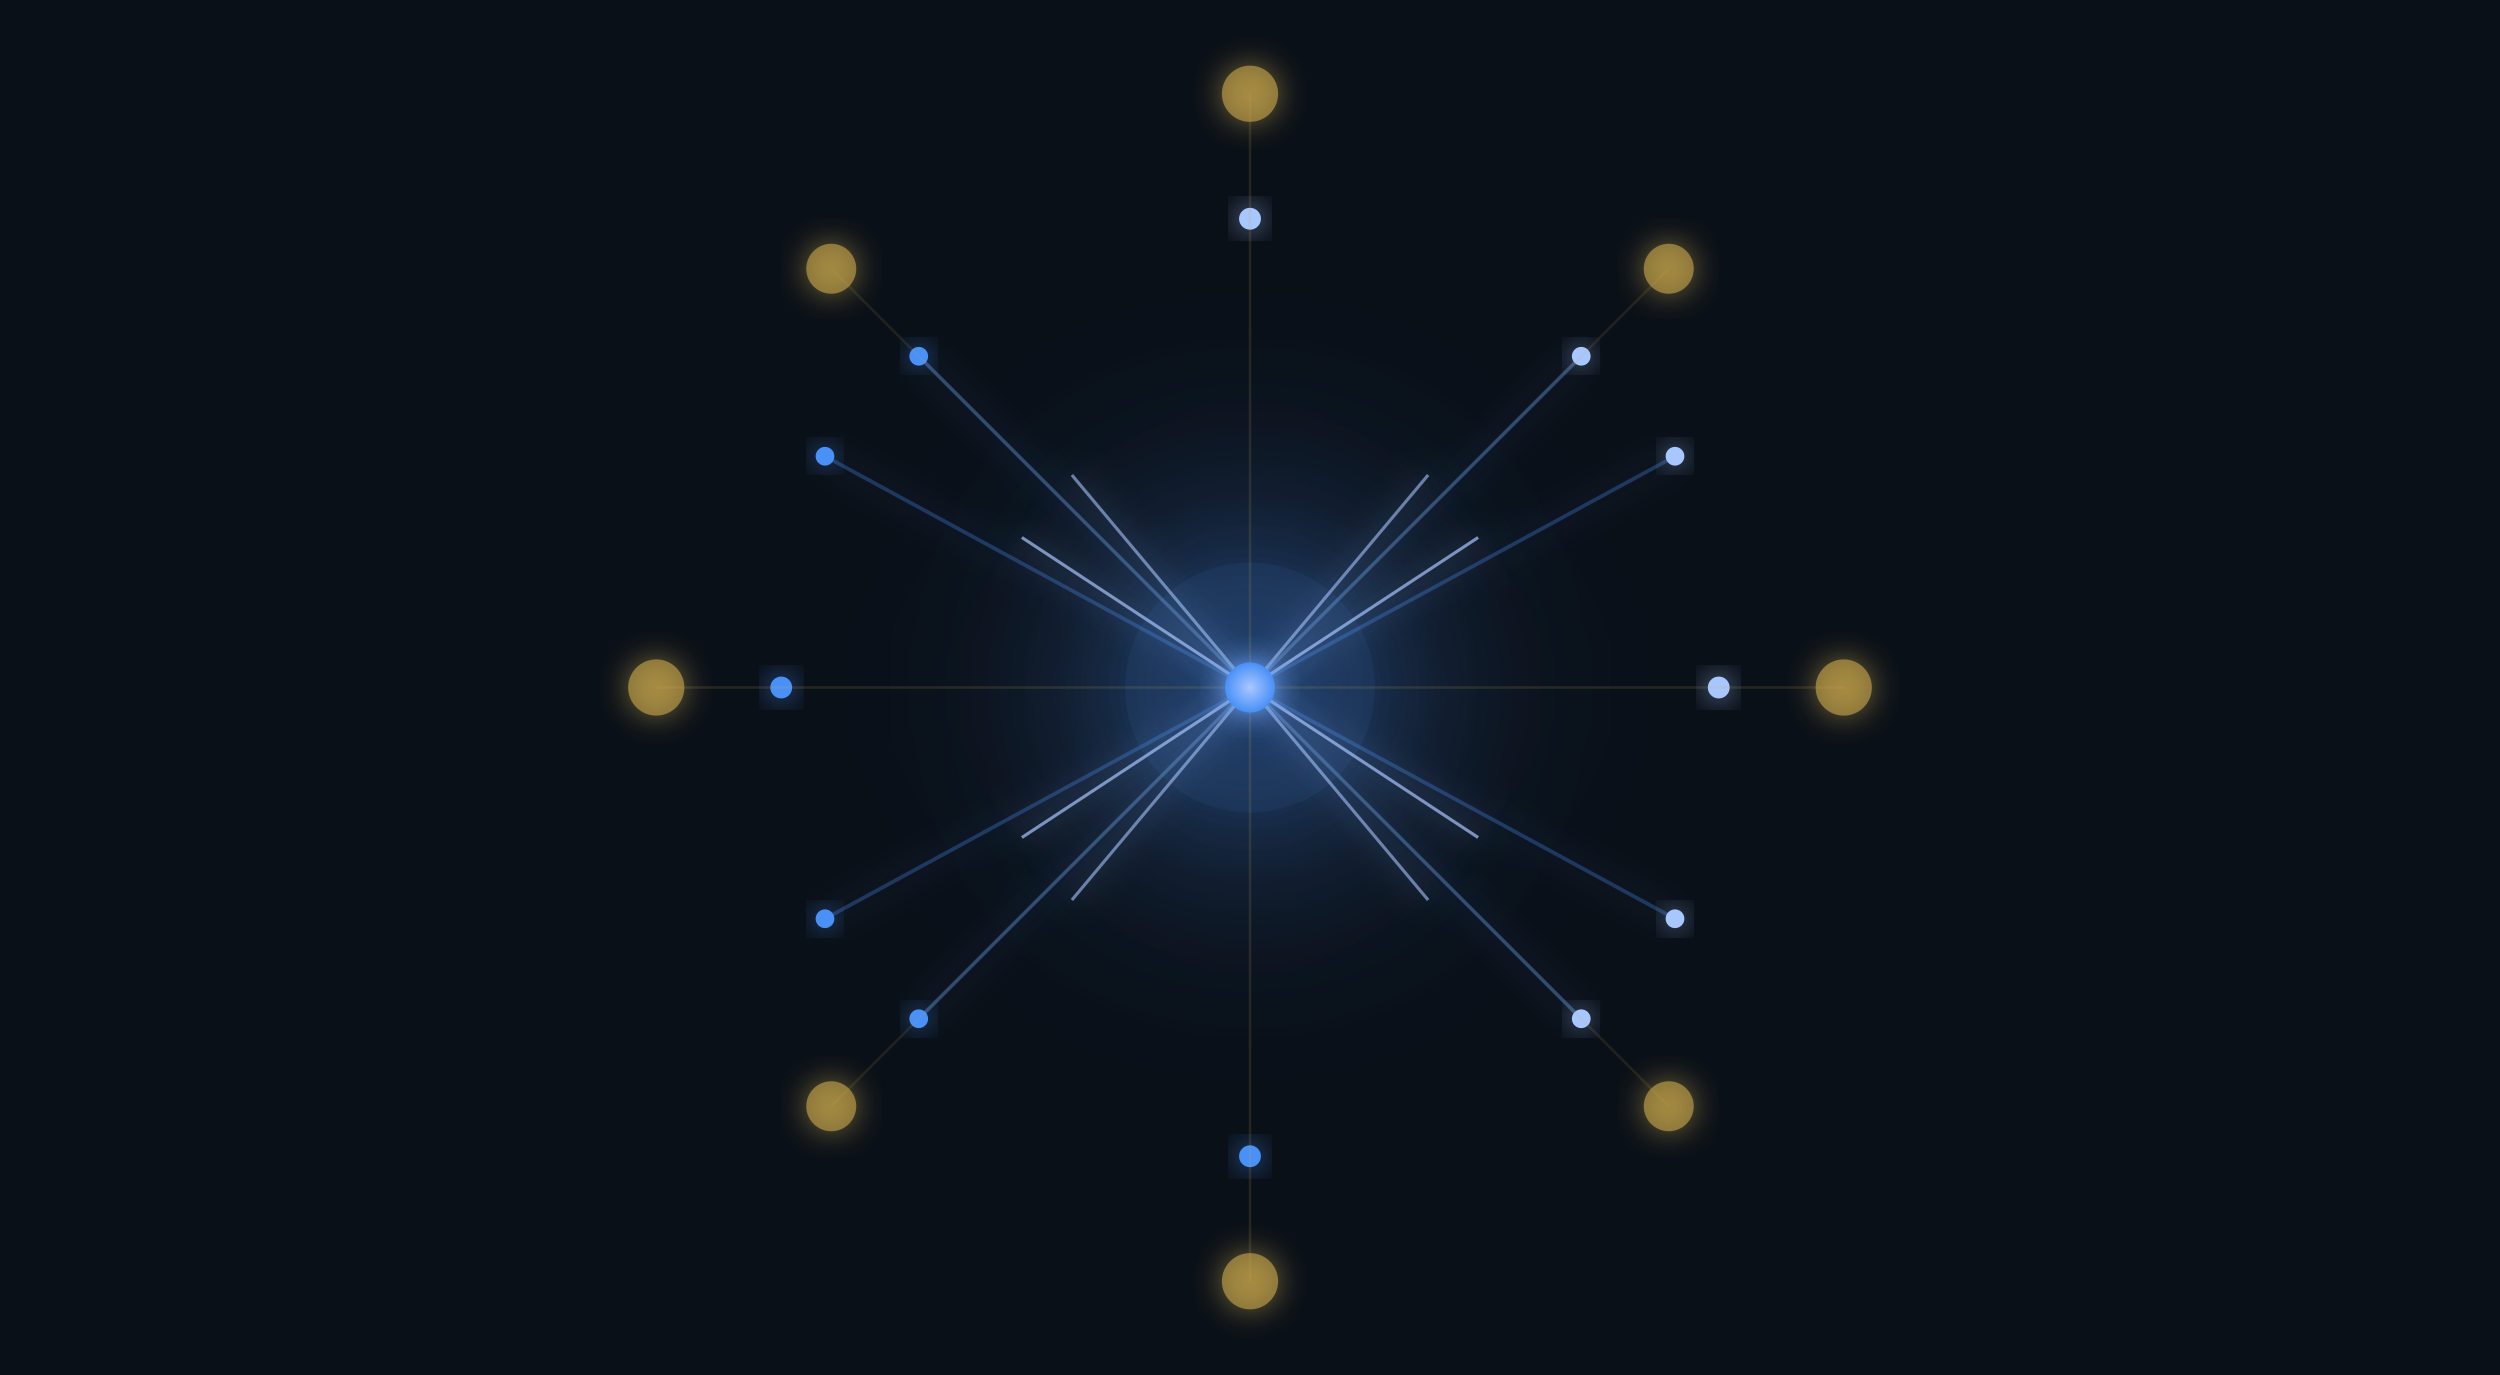
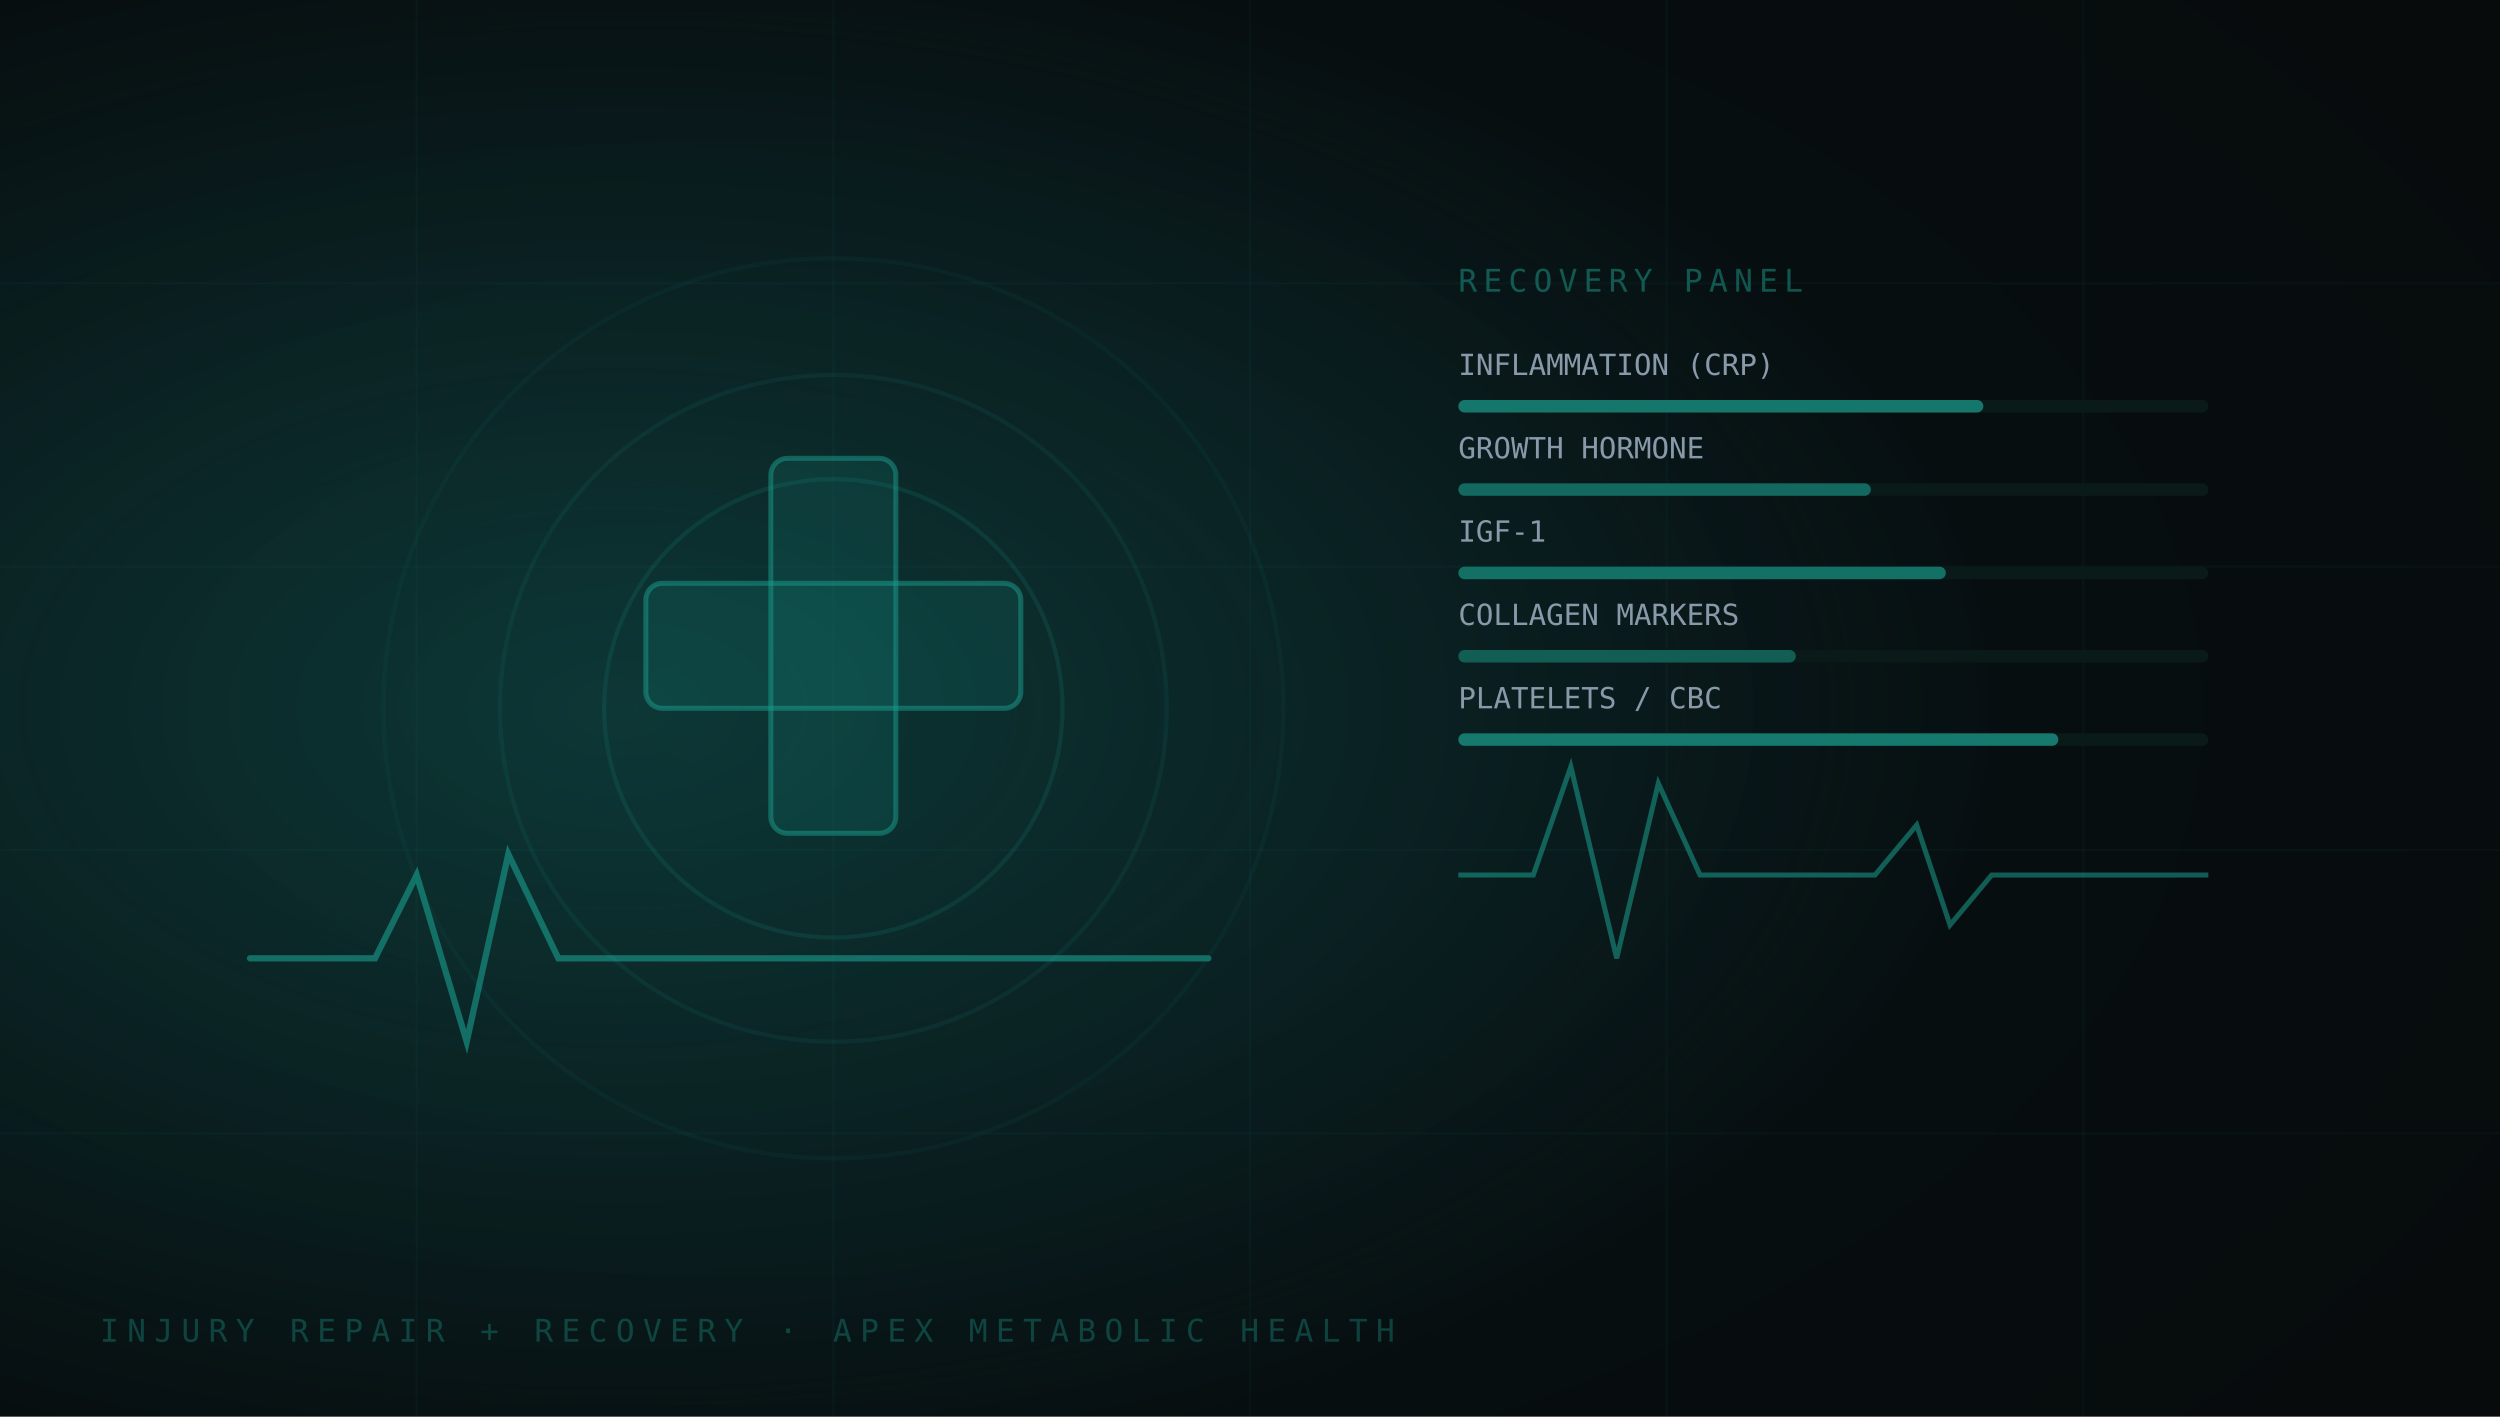
- <svg xmlns="http://www.w3.org/2000/svg" viewBox="0 0 800 440">
+ <svg xmlns="http://www.w3.org/2000/svg" viewBox="0 0 600 340">
  <defs>
-     <filter id="glow" x="-50%" y="-50%" width="200%" height="200%">
-       <feGaussianBlur stdDeviation="5" result="blur" />
-       <feMerge>
-         <feMergeNode in="blur" />
-         <feMergeNode in="SourceGraphic" />
-       </feMerge>
-     </filter>
-     <filter id="softglow" x="-50%" y="-50%" width="200%" height="200%">
-       <feGaussianBlur stdDeviation="12" result="blur" />
-       <feMerge>
-         <feMergeNode in="blur" />
-         <feMergeNode in="SourceGraphic" />
-       </feMerge>
-     </filter>
-     <filter id="heavyblur" x="-50%" y="-50%" width="200%" height="200%">
-       <feGaussianBlur stdDeviation="30" />
-     </filter>
-     <radialGradient id="coreBurst" cx="50%" cy="50%" r="50%">
-       <stop offset="0%" stop-color="#4890f7" stop-opacity="0.5" />
-       <stop offset="100%" stop-color="#4890f7" stop-opacity="0" />
+     <radialGradient id="bg" cx="30%" cy="50%" r="80%">
+       <stop offset="0%" stop-color="#081418" />
+       <stop offset="100%" stop-color="#070b0c" />
    </radialGradient>
-     <radialGradient id="centerDot" cx="50%" cy="50%" r="50%">
-       <stop offset="0%" stop-color="#a9c7ff" />
-       <stop offset="100%" stop-color="#4890f7" />
+     <radialGradient id="glow" cx="25%" cy="50%" r="55%">
+       <stop offset="0%" stop-color="#1a9e8f" stop-opacity="0.26" />
+       <stop offset="100%" stop-color="#1a9e8f" stop-opacity="0" />
    </radialGradient>
  </defs>
-   <rect width="800" height="440" fill="#0a1018" />
-   <circle cx="400" cy="220" r="80" fill="url(#coreBurst)" filter="url(#heavyblur)" />
-   <circle cx="400" cy="220" r="40" fill="#4890f7" opacity="0.12" filter="url(#softglow)" />
-   <line x1="400" y1="220" x2="550" y2="220" stroke="#4890f7" stroke-width="1.2" opacity="0.4" filter="url(#glow)" />
-   <line x1="400" y1="220" x2="250" y2="220" stroke="#4890f7" stroke-width="1.2" opacity="0.4" filter="url(#glow)" />
-   <line x1="400" y1="220" x2="400" y2="70" stroke="#4890f7" stroke-width="1.2" opacity="0.4" filter="url(#glow)" />
-   <line x1="400" y1="220" x2="400" y2="370" stroke="#4890f7" stroke-width="1.2" opacity="0.4" filter="url(#glow)" />
-   <line x1="400" y1="220" x2="506" y2="114" stroke="#4890f7" stroke-width="1.2" opacity="0.38" filter="url(#glow)" />
-   <line x1="400" y1="220" x2="294" y2="326" stroke="#4890f7" stroke-width="1.2" opacity="0.38" filter="url(#glow)" />
-   <line x1="400" y1="220" x2="506" y2="326" stroke="#4890f7" stroke-width="1.2" opacity="0.38" filter="url(#glow)" />
-   <line x1="400" y1="220" x2="294" y2="114" stroke="#4890f7" stroke-width="1.2" opacity="0.38" filter="url(#glow)" />
-   <line x1="400" y1="220" x2="536" y2="146" stroke="#4890f7" stroke-width="1.2" opacity="0.32" filter="url(#glow)" />
-   <line x1="400" y1="220" x2="264" y2="294" stroke="#4890f7" stroke-width="1.2" opacity="0.32" filter="url(#glow)" />
-   <line x1="400" y1="220" x2="536" y2="294" stroke="#4890f7" stroke-width="1.2" opacity="0.32" filter="url(#glow)" />
-   <line x1="400" y1="220" x2="264" y2="146" stroke="#4890f7" stroke-width="1.2" opacity="0.32" filter="url(#glow)" />
-   <line x1="400" y1="220" x2="473" y2="172" stroke="#a9c7ff" stroke-width="1" opacity="0.7" filter="url(#glow)" />
-   <line x1="400" y1="220" x2="327" y2="268" stroke="#a9c7ff" stroke-width="1" opacity="0.7" filter="url(#glow)" />
-   <line x1="400" y1="220" x2="473" y2="268" stroke="#a9c7ff" stroke-width="1" opacity="0.7" filter="url(#glow)" />
-   <line x1="400" y1="220" x2="327" y2="172" stroke="#a9c7ff" stroke-width="1" opacity="0.7" filter="url(#glow)" />
-   <line x1="400" y1="220" x2="480" y2="220" stroke="#a9c7ff" stroke-width="1" opacity="0.65" filter="url(#glow)" />
-   <line x1="400" y1="220" x2="320" y2="220" stroke="#a9c7ff" stroke-width="1" opacity="0.65" filter="url(#glow)" />
-   <line x1="400" y1="220" x2="400" y2="140" stroke="#a9c7ff" stroke-width="1" opacity="0.65" filter="url(#glow)" />
-   <line x1="400" y1="220" x2="400" y2="300" stroke="#a9c7ff" stroke-width="1" opacity="0.65" filter="url(#glow)" />
-   <line x1="400" y1="220" x2="457" y2="152" stroke="#a9c7ff" stroke-width="1" opacity="0.6" filter="url(#glow)" />
-   <line x1="400" y1="220" x2="343" y2="288" stroke="#a9c7ff" stroke-width="1" opacity="0.6" filter="url(#glow)" />
-   <line x1="400" y1="220" x2="457" y2="288" stroke="#a9c7ff" stroke-width="1" opacity="0.6" filter="url(#glow)" />
-   <line x1="400" y1="220" x2="343" y2="152" stroke="#a9c7ff" stroke-width="1" opacity="0.6" filter="url(#glow)" />
-   <circle cx="550" cy="220" r="3.5" fill="#a9c7ff" filter="url(#glow)" />
-   <circle cx="250" cy="220" r="3.5" fill="#4890f7" filter="url(#glow)" />
-   <circle cx="400" cy="70" r="3.5" fill="#a9c7ff" filter="url(#glow)" />
-   <circle cx="400" cy="370" r="3.5" fill="#4890f7" filter="url(#glow)" />
-   <circle cx="506" cy="114" r="3" fill="#a9c7ff" filter="url(#glow)" />
-   <circle cx="294" cy="326" r="3" fill="#4890f7" filter="url(#glow)" />
-   <circle cx="506" cy="326" r="3" fill="#a9c7ff" filter="url(#glow)" />
-   <circle cx="294" cy="114" r="3" fill="#4890f7" filter="url(#glow)" />
-   <circle cx="536" cy="146" r="3" fill="#a9c7ff" filter="url(#glow)" />
-   <circle cx="264" cy="294" r="3" fill="#4890f7" filter="url(#glow)" />
-   <circle cx="536" cy="294" r="3" fill="#a9c7ff" filter="url(#glow)" />
-   <circle cx="264" cy="146" r="3" fill="#4890f7" filter="url(#glow)" />
-   <circle cx="590" cy="220" r="9" fill="rgba(201,168,76,0.6)" filter="url(#glow)" />
-   <circle cx="210" cy="220" r="9" fill="rgba(201,168,76,0.6)" filter="url(#glow)" />
-   <circle cx="400" cy="30" r="9" fill="rgba(201,168,76,0.6)" filter="url(#glow)" />
-   <circle cx="400" cy="410" r="9" fill="rgba(201,168,76,0.6)" filter="url(#glow)" />
-   <circle cx="534" cy="86" r="8" fill="rgba(201,168,76,0.6)" filter="url(#glow)" />
-   <circle cx="266" cy="354" r="8" fill="rgba(201,168,76,0.6)" filter="url(#glow)" />
-   <circle cx="534" cy="354" r="8" fill="rgba(201,168,76,0.6)" filter="url(#glow)" />
-   <circle cx="266" cy="86" r="8" fill="rgba(201,168,76,0.6)" filter="url(#glow)" />
-   <line x1="590" y1="220" x2="400" y2="220" stroke="#c9a84c" stroke-width="0.8" opacity="0.15" />
-   <line x1="210" y1="220" x2="400" y2="220" stroke="#c9a84c" stroke-width="0.8" opacity="0.15" />
-   <line x1="400" y1="30" x2="400" y2="220" stroke="#c9a84c" stroke-width="0.8" opacity="0.15" />
-   <line x1="400" y1="410" x2="400" y2="220" stroke="#c9a84c" stroke-width="0.8" opacity="0.15" />
-   <line x1="534" y1="86" x2="400" y2="220" stroke="#c9a84c" stroke-width="0.8" opacity="0.12" />
-   <line x1="266" y1="354" x2="400" y2="220" stroke="#c9a84c" stroke-width="0.8" opacity="0.12" />
-   <line x1="534" y1="354" x2="400" y2="220" stroke="#c9a84c" stroke-width="0.8" opacity="0.12" />
-   <line x1="266" y1="86" x2="400" y2="220" stroke="#c9a84c" stroke-width="0.8" opacity="0.12" />
-   <circle cx="400" cy="220" r="8" fill="url(#centerDot)" filter="url(#glow)" />
+   <rect width="600" height="340" fill="url(#bg)" />
+   <rect width="600" height="340" fill="url(#glow)" />
+   <g stroke="#1a9e8f" stroke-opacity="0.05" stroke-width="0.5">
+     <line x1="0" y1="68" x2="600" y2="68" />
+     <line x1="0" y1="136" x2="600" y2="136" />
+     <line x1="0" y1="204" x2="600" y2="204" />
+     <line x1="0" y1="272" x2="600" y2="272" />
+     <line x1="100" y1="0" x2="100" y2="340" />
+     <line x1="200" y1="0" x2="200" y2="340" />
+     <line x1="300" y1="0" x2="300" y2="340" />
+     <line x1="400" y1="0" x2="400" y2="340" />
+     <line x1="500" y1="0" x2="500" y2="340" />
+   </g>
+   <rect x="185" y="110" width="30" height="90" rx="4" fill="#1a9e8f" fill-opacity="0.15" stroke="#1a9e8f" stroke-opacity="0.5" stroke-width="1.2" />
+   <rect x="155" y="140" width="90" height="30" rx="4" fill="#1a9e8f" fill-opacity="0.15" stroke="#1a9e8f" stroke-opacity="0.5" stroke-width="1.2" />
+   <circle cx="200" cy="170" r="55" fill="none" stroke="#1a9e8f" stroke-opacity="0.15" stroke-width="1" />
+   <circle cx="200" cy="170" r="80" fill="none" stroke="#1a9e8f" stroke-opacity="0.1" stroke-width="1" />
+   <circle cx="200" cy="170" r="108" fill="none" stroke="#1a9e8f" stroke-opacity="0.06" stroke-width="1" />
+   <polyline points="60,230 90,230 100,210 112,250 122,205 134,230 290,230" fill="none" stroke="#1a9e8f" stroke-opacity="0.6" stroke-width="1.5" stroke-linecap="round" />
+   <g transform="translate(350,70)">
+     <text font-family="monospace" font-size="7.5" fill="#1a9e8f" fill-opacity="0.5" letter-spacing="1.5">RECOVERY PANEL</text>
+     <g transform="translate(0,20)">
+       <text font-family="monospace" font-size="7" fill="#8899aa">INFLAMMATION (CRP)</text>
+       <rect x="0" y="6" width="180" height="3" rx="1.5" fill="#0a1a18" />
+       <rect x="0" y="6" width="126" height="3" rx="1.5" fill="#1a9e8f" fill-opacity="0.7" />
+     </g>
+     <g transform="translate(0,40)">
+       <text font-family="monospace" font-size="7" fill="#8899aa">GROWTH HORMONE</text>
+       <rect x="0" y="6" width="180" height="3" rx="1.5" fill="#0a1a18" />
+       <rect x="0" y="6" width="99" height="3" rx="1.5" fill="#1a9e8f" fill-opacity="0.6" />
+     </g>
+     <g transform="translate(0,60)">
+       <text font-family="monospace" font-size="7" fill="#8899aa">IGF-1</text>
+       <rect x="0" y="6" width="180" height="3" rx="1.5" fill="#0a1a18" />
+       <rect x="0" y="6" width="117" height="3" rx="1.5" fill="#1a9e8f" fill-opacity="0.65" />
+     </g>
+     <g transform="translate(0,80)">
+       <text font-family="monospace" font-size="7" fill="#8899aa">COLLAGEN MARKERS</text>
+       <rect x="0" y="6" width="180" height="3" rx="1.5" fill="#0a1a18" />
+       <rect x="0" y="6" width="81" height="3" rx="1.5" fill="#1a9e8f" fill-opacity="0.52" />
+     </g>
+     <g transform="translate(0,100)">
+       <text font-family="monospace" font-size="7" fill="#8899aa">PLATELETS / CBC</text>
+       <rect x="0" y="6" width="180" height="3" rx="1.5" fill="#0a1a18" />
+       <rect x="0" y="6" width="144" height="3" rx="1.5" fill="#1a9e8f" fill-opacity="0.72" />
+     </g>
+     <polyline points="0,140 18,140 27,114 38,160 48,118 58,140 100,140 110,128 118,152 128,140 180,140" fill="none" stroke="#1a9e8f" stroke-opacity="0.55" stroke-width="1.2" />
+   </g>
+   <text x="24" y="322" font-family="monospace" font-size="7.5" fill="#1a9e8f" fill-opacity="0.35" letter-spacing="2">INJURY REPAIR + RECOVERY · APEX METABOLIC HEALTH</text>
</svg>
